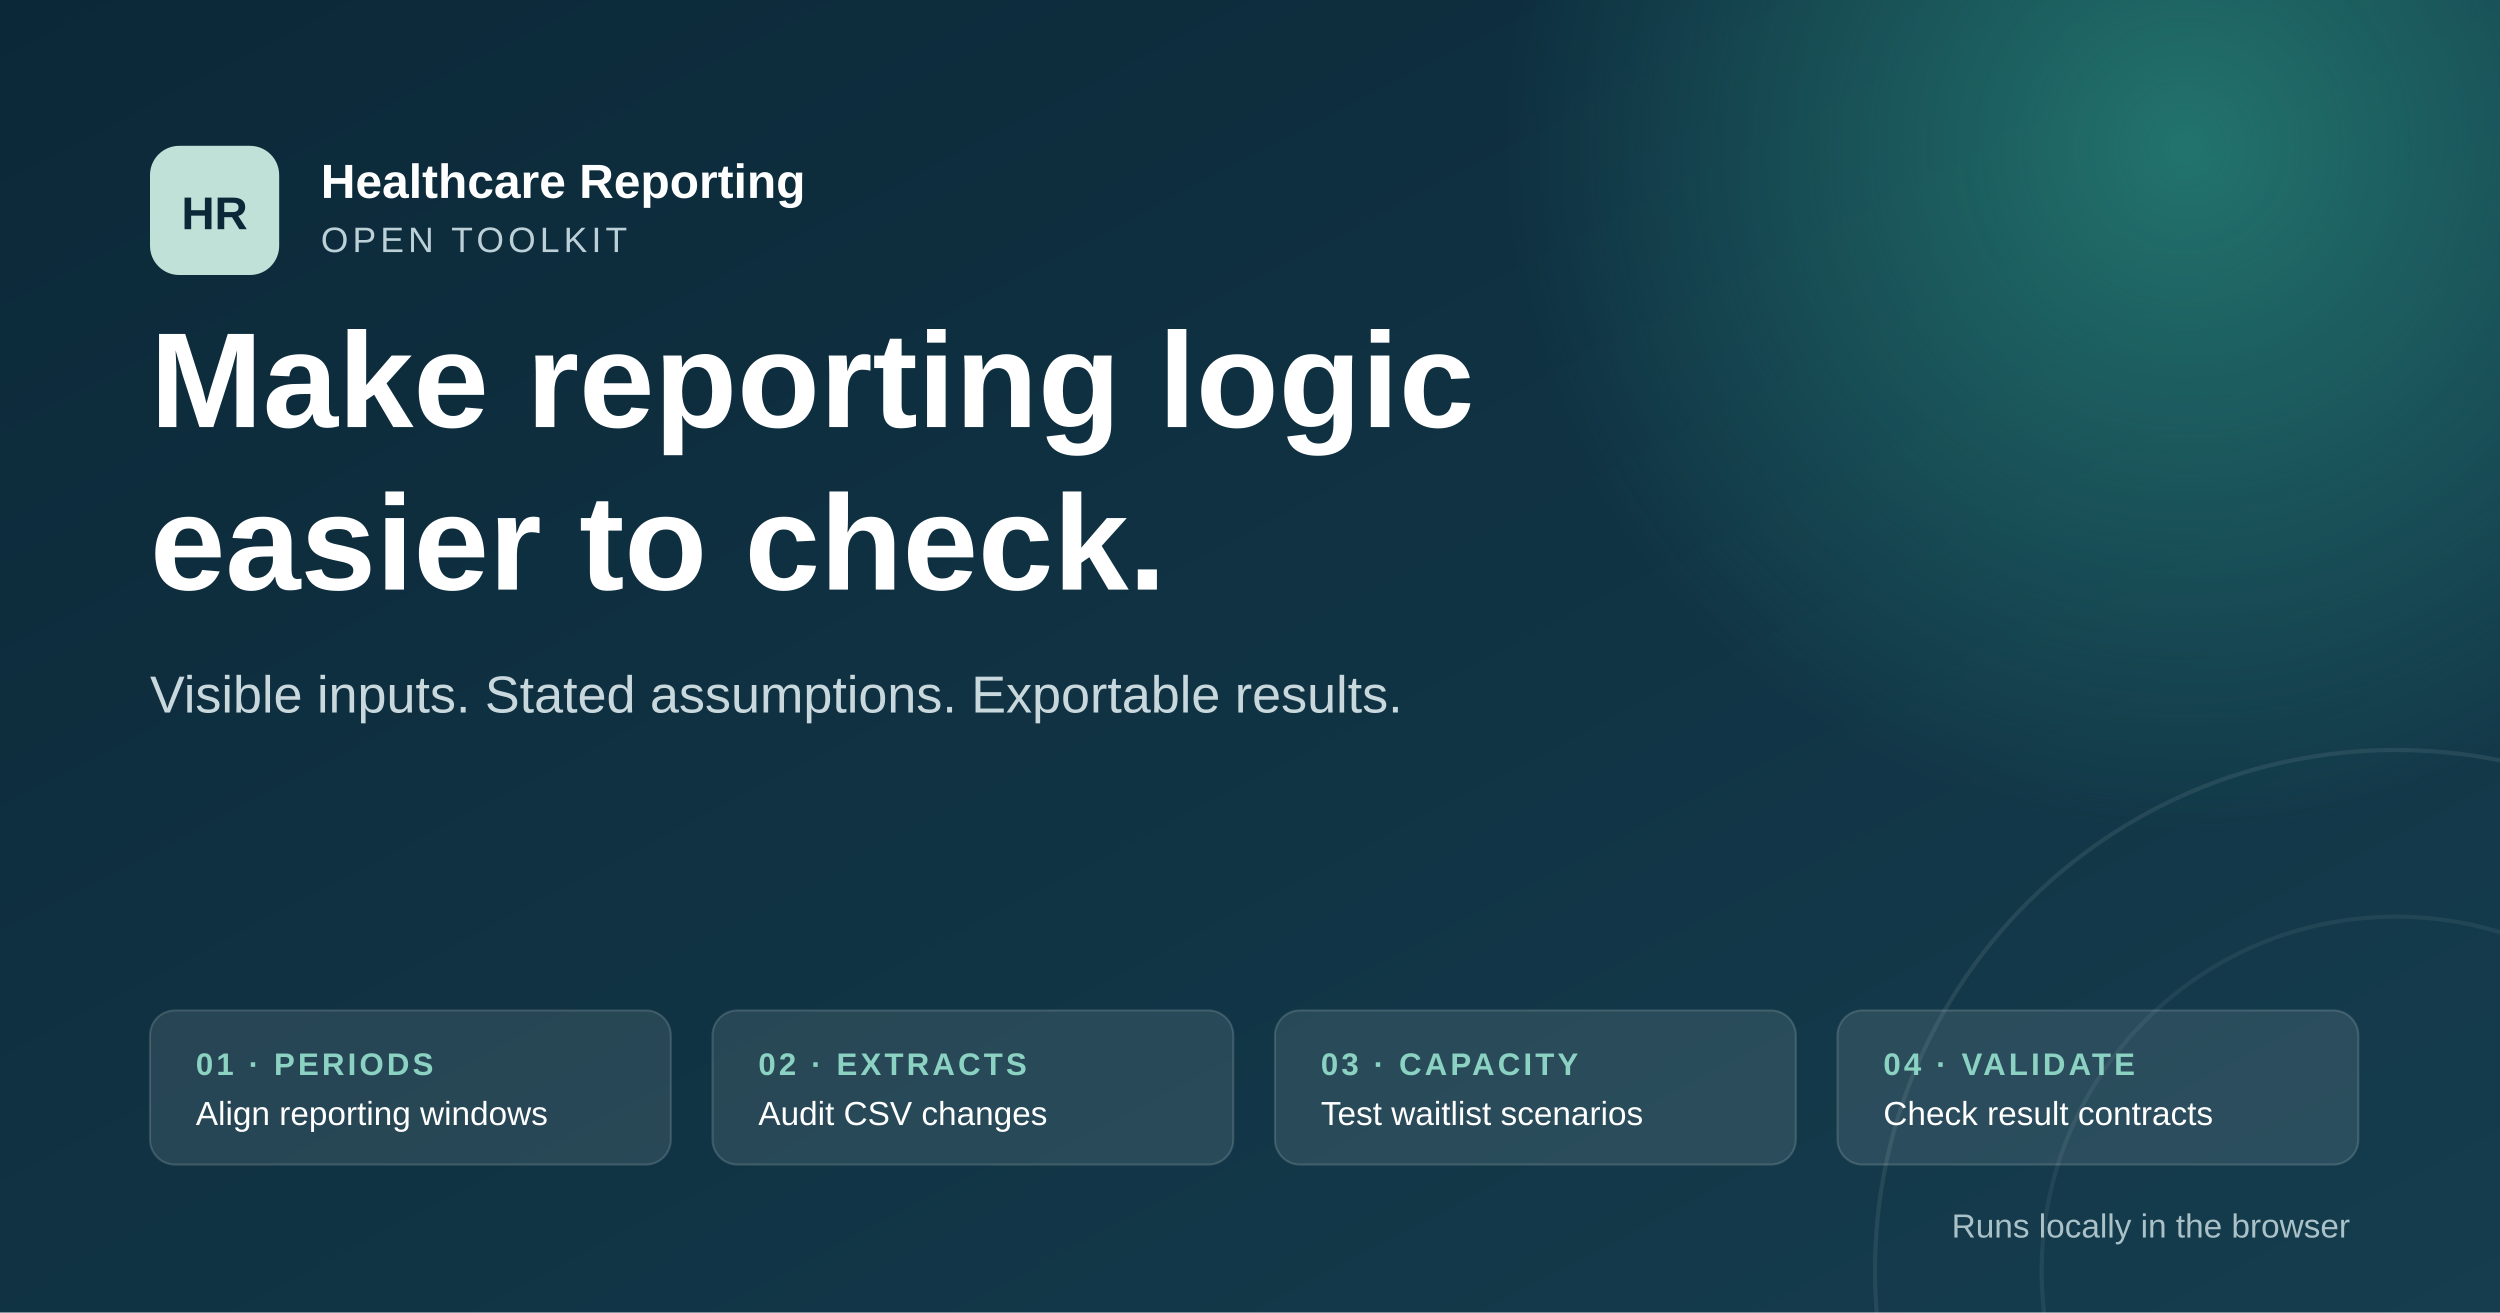
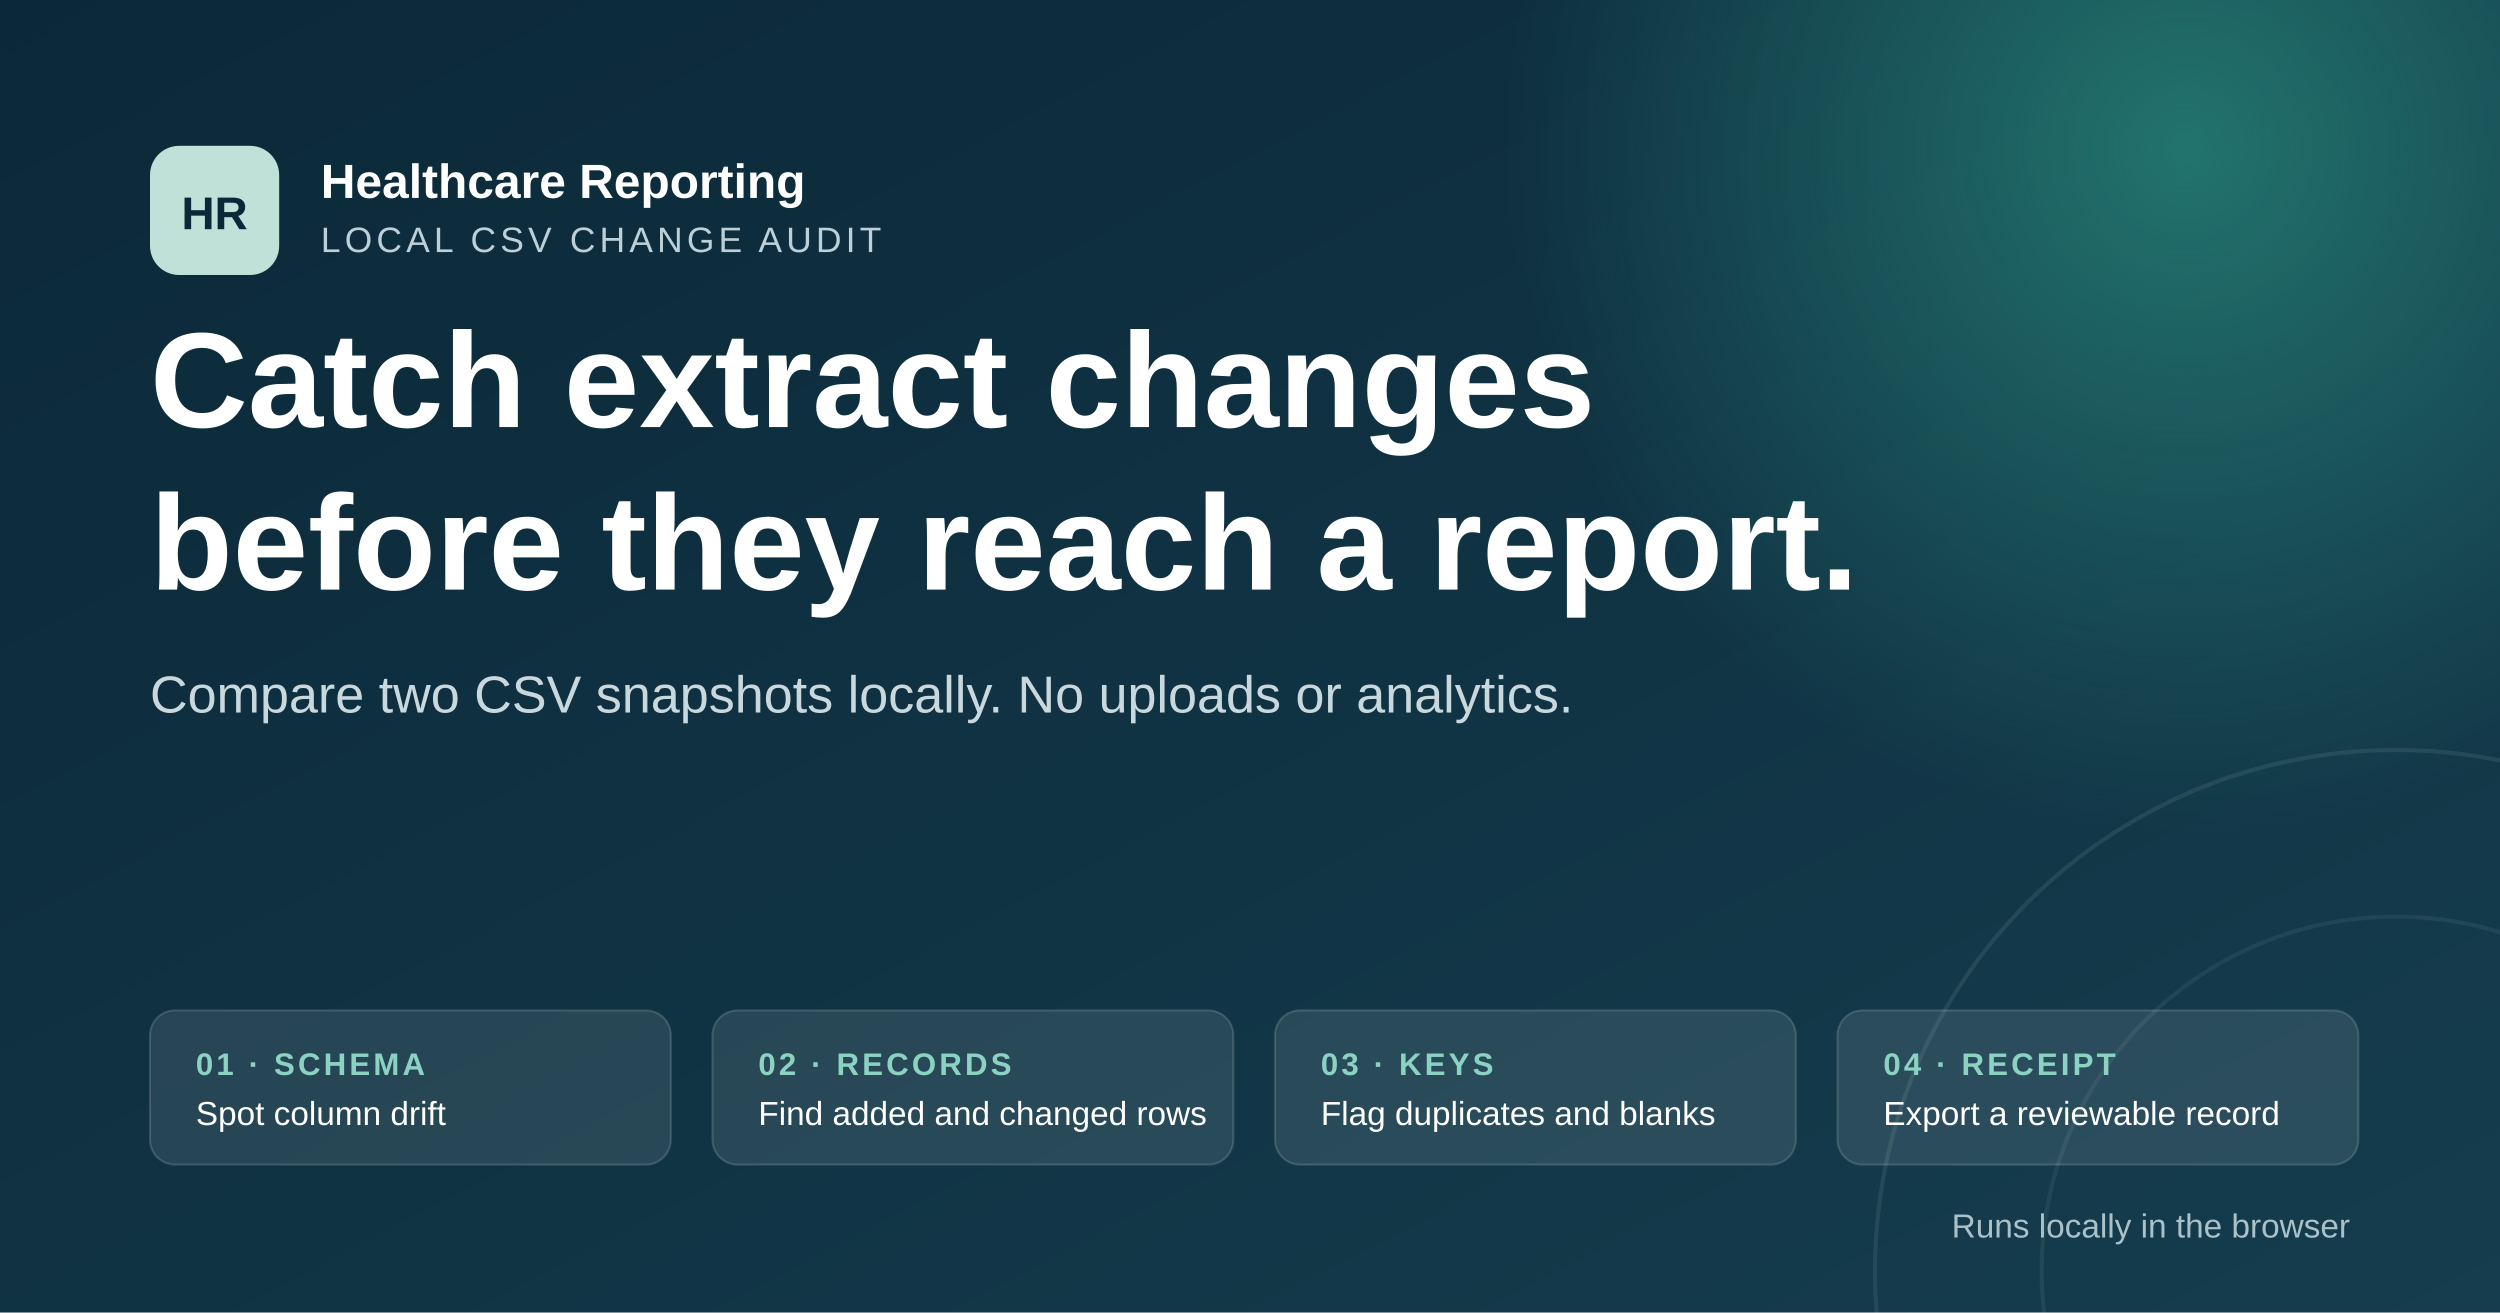
<svg xmlns="http://www.w3.org/2000/svg" width="1200" height="630" viewBox="0 0 1200 630">
  <defs>
    <linearGradient id="background" x1="0" y1="0" x2="1" y2="1">
      <stop offset="0" stop-color="#0b2838" />
      <stop offset="1" stop-color="#153d4e" />
    </linearGradient>
    <radialGradient id="glow">
      <stop offset="0" stop-color="#2a8f80" stop-opacity=".7" />
      <stop offset="1" stop-color="#2a8f80" stop-opacity="0" />
    </radialGradient>
  </defs>
  <rect width="1200" height="630" fill="url(#background)" />
  <circle cx="1050" cy="70" r="330" fill="url(#glow)" />
  <circle cx="1150" cy="610" r="250" fill="none" stroke="#ffffff" stroke-opacity=".08" stroke-width="2" />
  <circle cx="1150" cy="610" r="170" fill="none" stroke="#ffffff" stroke-opacity=".06" stroke-width="2" />
  <g transform="translate(72 70)">
    <rect width="62" height="62" rx="14" fill="#bfe1d8" />
    <text x="31" y="40" fill="#0b2838" font-family="Arial, Helvetica, sans-serif" font-size="22" font-weight="700" text-anchor="middle">HR</text>
    <text x="82" y="25" fill="#ffffff" font-family="Arial, Helvetica, sans-serif" font-size="23" font-weight="700">Healthcare Reporting</text>
-     <text x="82" y="51" fill="#bcd0d7" font-family="Arial, Helvetica, sans-serif" font-size="17" letter-spacing="2">OPEN TOOLKIT</text>
+     <text x="82" y="51" fill="#bcd0d7" font-family="Arial, Helvetica, sans-serif" font-size="17" letter-spacing="2">LOCAL CSV CHANGE AUDIT</text>
  </g>
  <g transform="translate(72 205)">
    <text fill="#ffffff" font-family="Arial, Helvetica, sans-serif" font-size="65" font-weight="700">
-       <tspan x="0" y="0">Make reporting logic</tspan>
-       <tspan x="0" y="78">easier to check.</tspan>
+       <tspan x="0" y="0">Catch extract changes</tspan>
+       <tspan x="0" y="78">before they reach a report.</tspan>
    </text>
    <text x="0" y="137" fill="#c9d8dd" font-family="Arial, Helvetica, sans-serif" font-size="25">
-       Visible inputs. Stated assumptions. Exportable results.
+       Compare two CSV snapshots locally. No uploads or analytics.
    </text>
  </g>
  <g transform="translate(72 485)" font-family="Arial, Helvetica, sans-serif">
    <g>
      <rect width="250" height="74" rx="12" fill="#ffffff" fill-opacity=".1" stroke="#ffffff" stroke-opacity=".15" />
-       <text x="22" y="31" fill="#8bd2c2" font-size="15" font-weight="700" letter-spacing="1.5">01 · PERIODS</text>
-       <text x="22" y="55" fill="#ffffff" font-size="16">Align reporting windows</text>
+       <text x="22" y="31" fill="#8bd2c2" font-size="15" font-weight="700" letter-spacing="1.5">01 · SCHEMA</text>
+       <text x="22" y="55" fill="#ffffff" font-size="16">Spot column drift</text>
    </g>
    <g transform="translate(270)">
      <rect width="250" height="74" rx="12" fill="#ffffff" fill-opacity=".1" stroke="#ffffff" stroke-opacity=".15" />
-       <text x="22" y="31" fill="#8bd2c2" font-size="15" font-weight="700" letter-spacing="1.5">02 · EXTRACTS</text>
-       <text x="22" y="55" fill="#ffffff" font-size="16">Audit CSV changes</text>
+       <text x="22" y="31" fill="#8bd2c2" font-size="15" font-weight="700" letter-spacing="1.5">02 · RECORDS</text>
+       <text x="22" y="55" fill="#ffffff" font-size="16">Find added and changed rows</text>
    </g>
    <g transform="translate(540)">
      <rect width="250" height="74" rx="12" fill="#ffffff" fill-opacity=".1" stroke="#ffffff" stroke-opacity=".15" />
-       <text x="22" y="31" fill="#8bd2c2" font-size="15" font-weight="700" letter-spacing="1.5">03 · CAPACITY</text>
-       <text x="22" y="55" fill="#ffffff" font-size="16">Test waitlist scenarios</text>
+       <text x="22" y="31" fill="#8bd2c2" font-size="15" font-weight="700" letter-spacing="1.5">03 · KEYS</text>
+       <text x="22" y="55" fill="#ffffff" font-size="16">Flag duplicates and blanks</text>
    </g>
    <g transform="translate(810)">
      <rect width="250" height="74" rx="12" fill="#ffffff" fill-opacity=".1" stroke="#ffffff" stroke-opacity=".15" />
-       <text x="22" y="31" fill="#8bd2c2" font-size="15" font-weight="700" letter-spacing="1.5">04 · VALIDATE</text>
-       <text x="22" y="55" fill="#ffffff" font-size="16">Check result contracts</text>
+       <text x="22" y="31" fill="#8bd2c2" font-size="15" font-weight="700" letter-spacing="1.5">04 · RECEIPT</text>
+       <text x="22" y="55" fill="#ffffff" font-size="16">Export a reviewable record</text>
    </g>
  </g>
  <text x="1128" y="594" fill="#aac1c8" font-family="Arial, Helvetica, sans-serif" font-size="16" text-anchor="end">
    Runs locally in the browser
  </text>
</svg>
